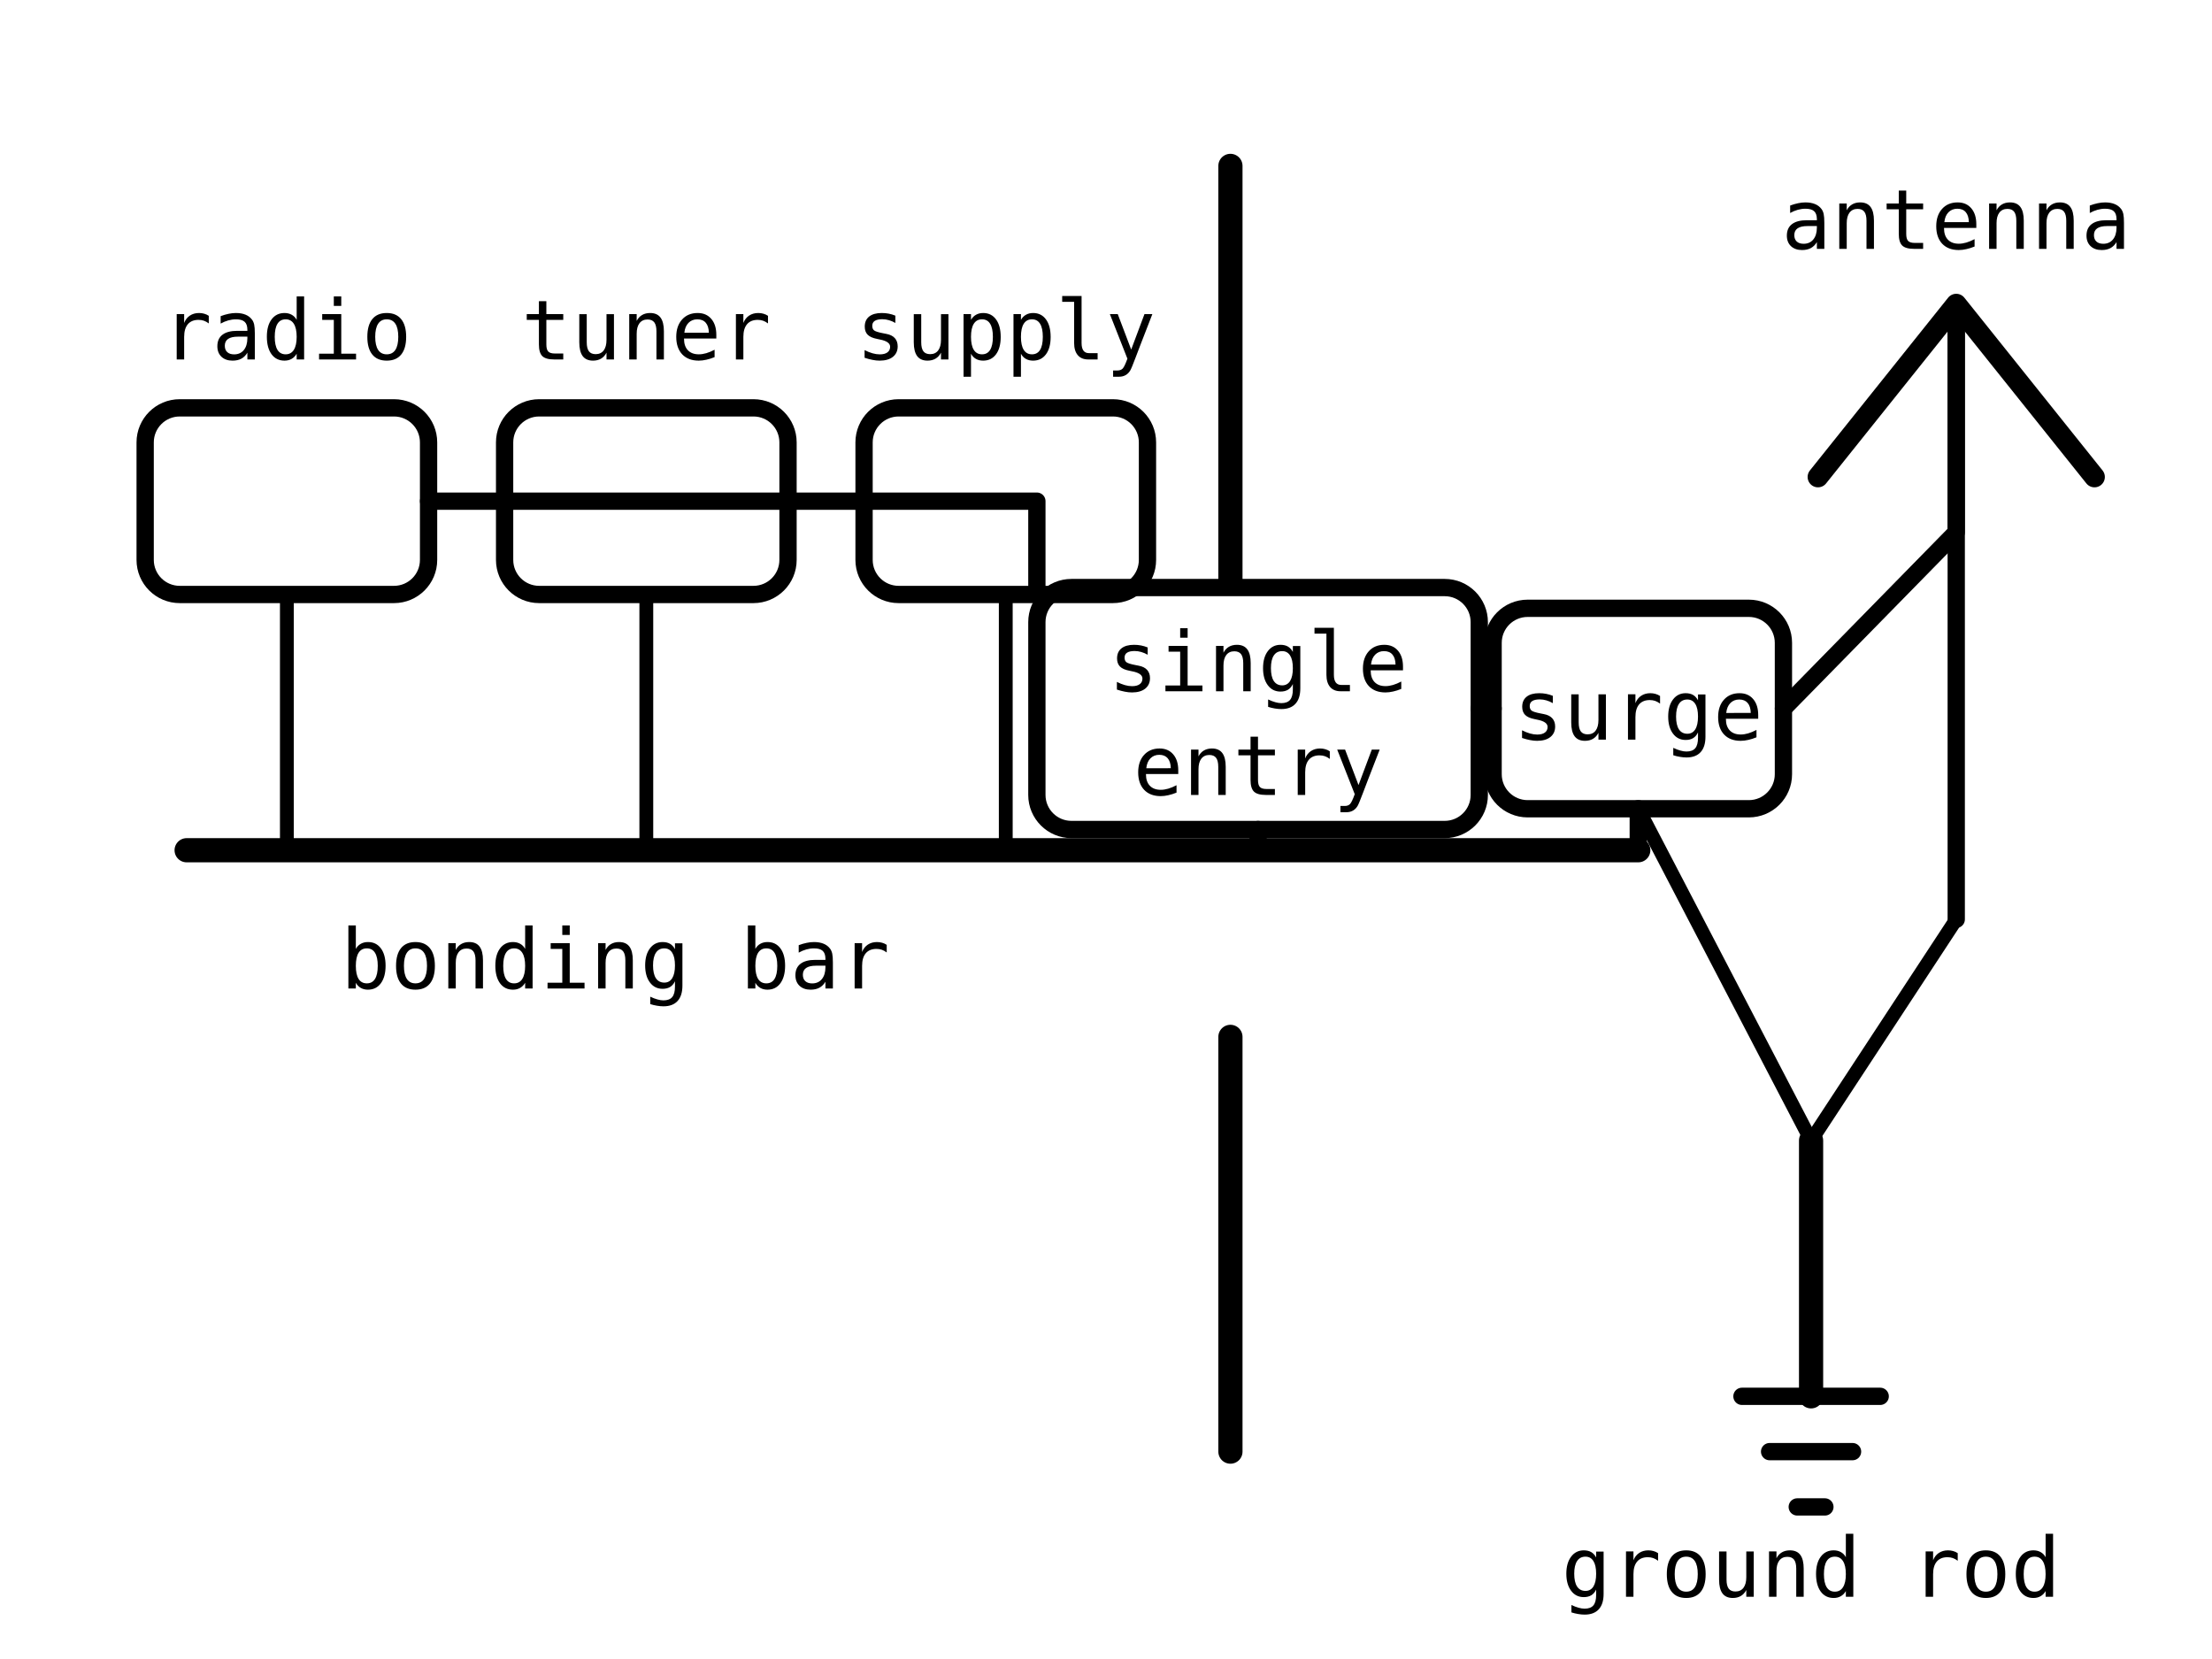
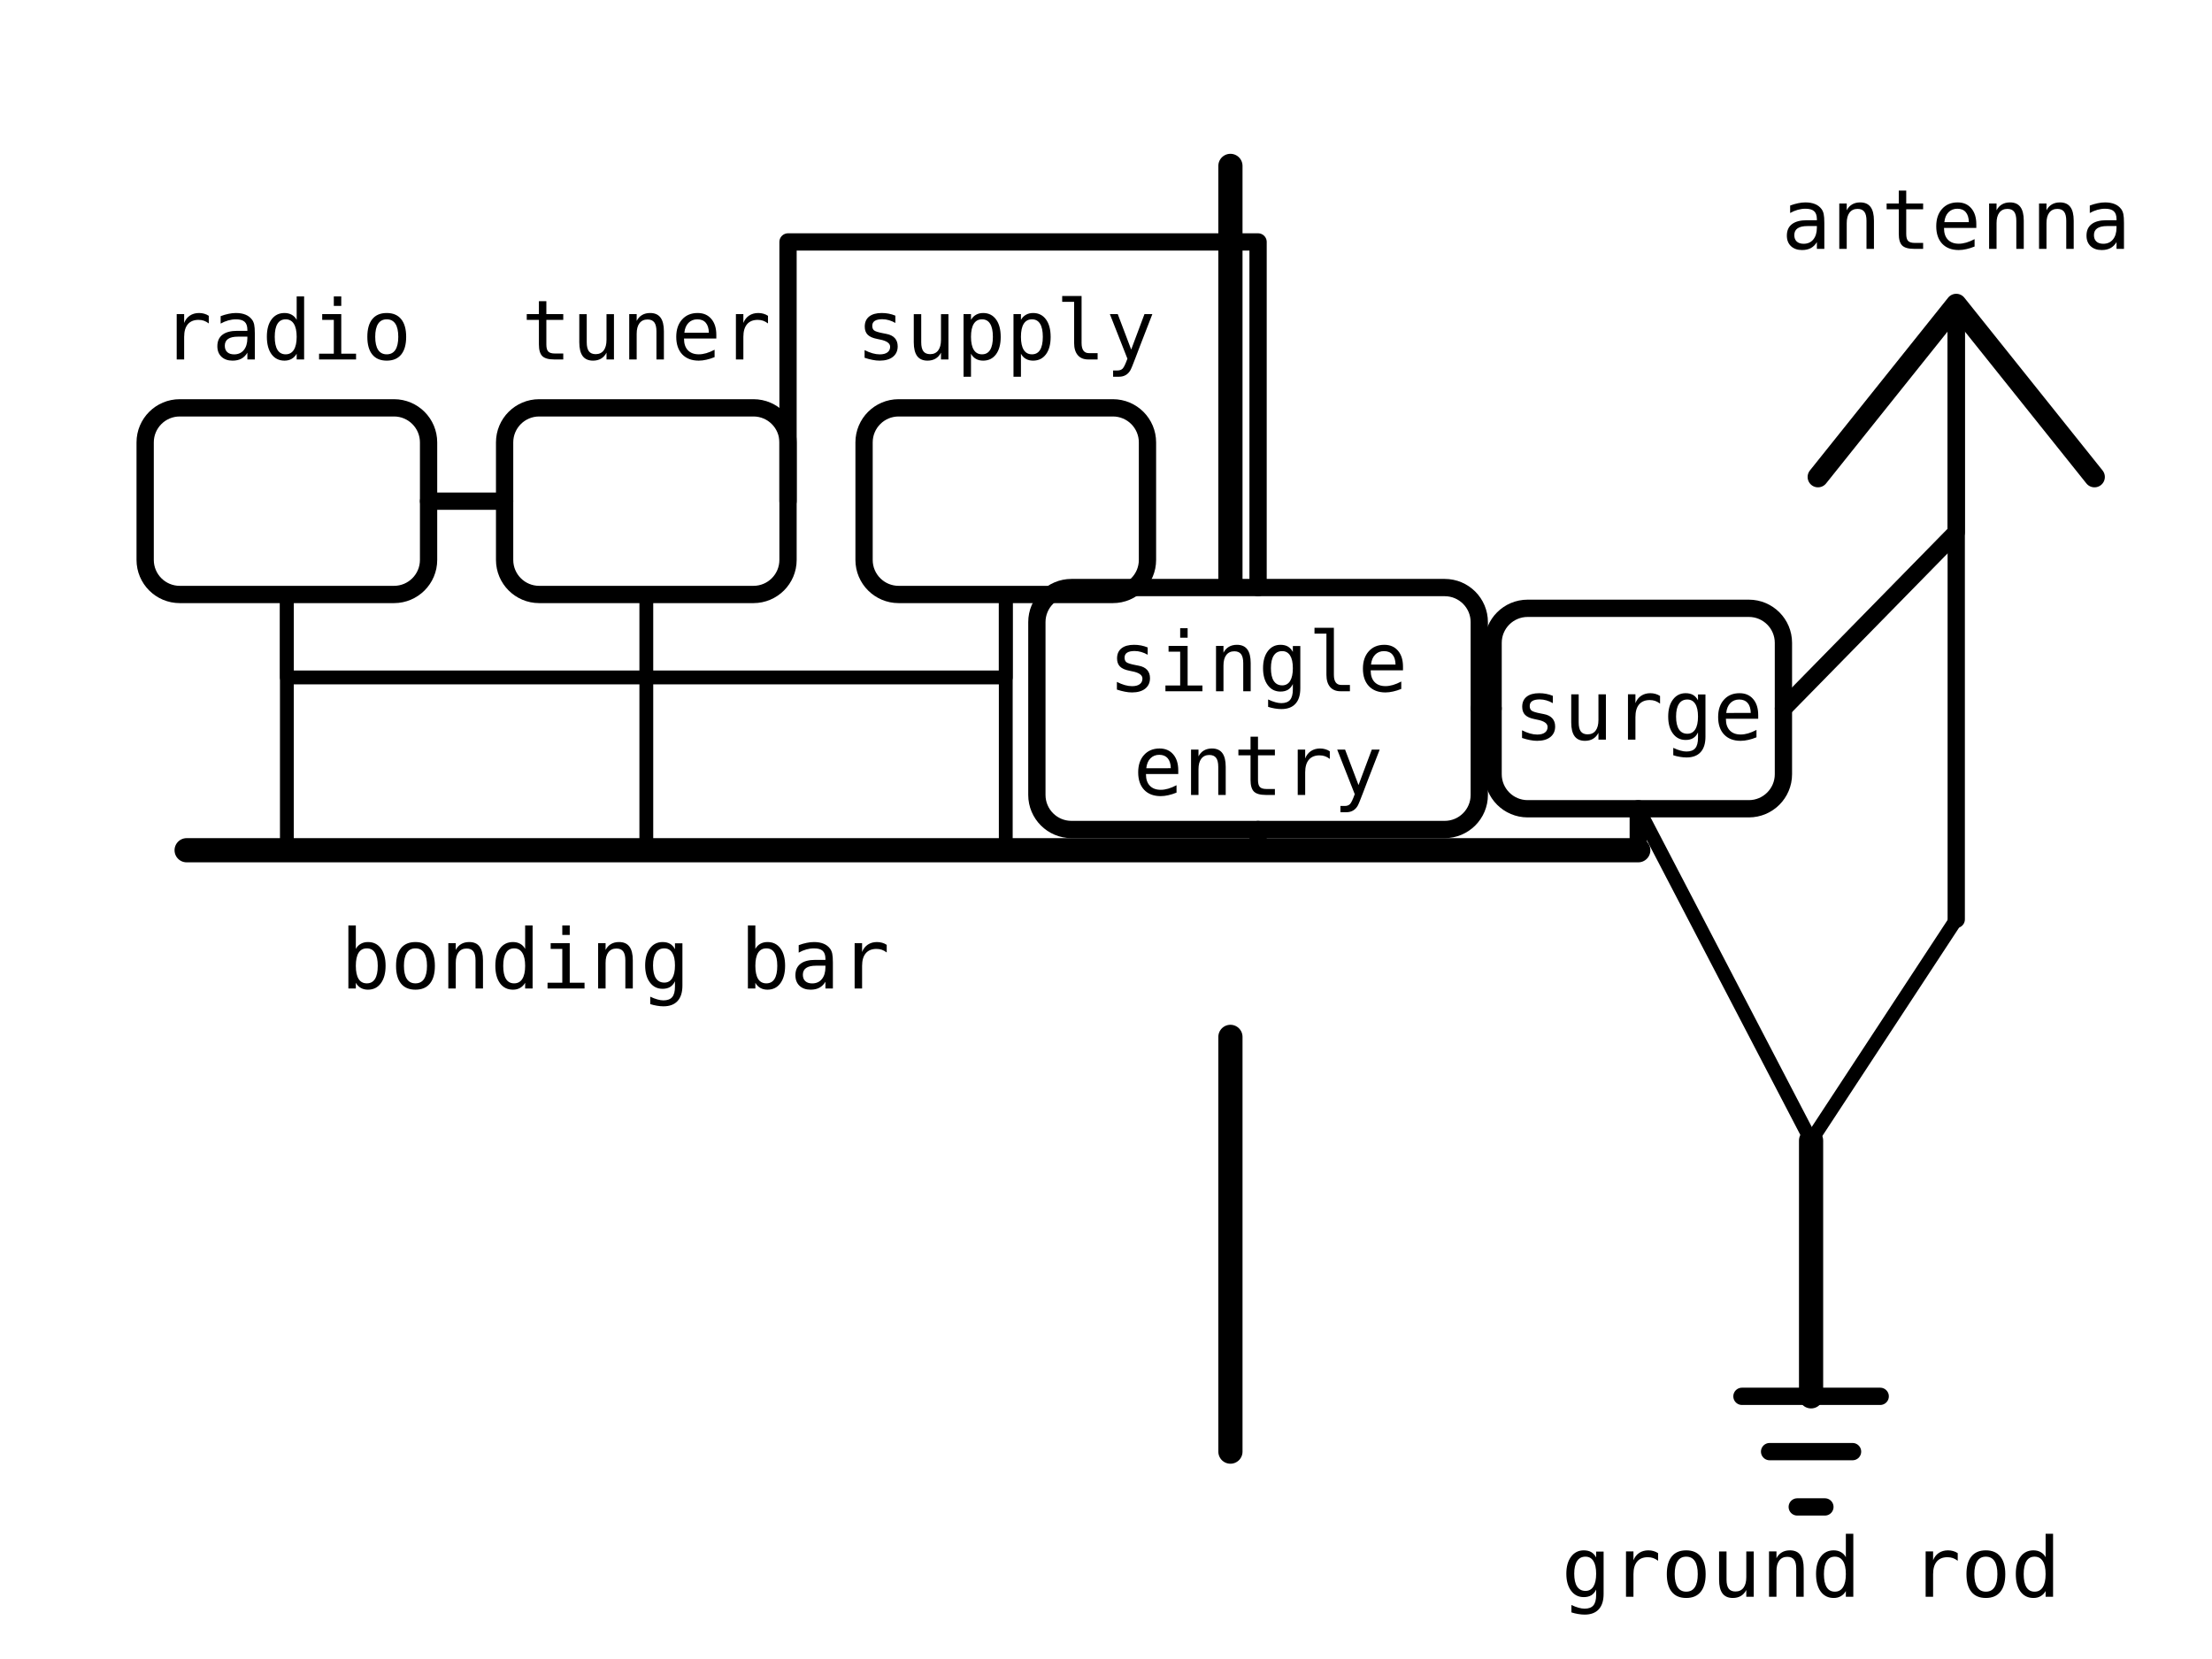
<svg xmlns="http://www.w3.org/2000/svg" id="grounding-lightning-rf-safety" viewBox="0 0 640 480" role="img">
  <g fill="none" stroke="currentColor" stroke-linecap="round" stroke-linejoin="round">
    <line x1="356" y1="48" x2="356" y2="168" stroke-width="7" />
    <line x1="356" y1="300" x2="356" y2="420" stroke-width="7" />
    <rect x="42" y="118" width="82" height="54" rx="10" ry="10" stroke-width="5" />
    <rect x="146" y="118" width="82" height="54" rx="10" ry="10" stroke-width="5" />
    <rect x="250" y="118" width="82" height="54" rx="10" ry="10" stroke-width="5" />
    <line x1="83" y1="172" x2="83" y2="246" stroke-width="4" />
    <line x1="187" y1="172" x2="187" y2="246" stroke-width="4" />
    <line x1="291" y1="172" x2="291" y2="246" stroke-width="4" />
    <line x1="54" y1="246" x2="474" y2="246" stroke-width="7" />
-     <path d="M124 145 L300 145 L300 170" stroke-width="5" />
+     <path d="M291 172 L291 196 L83 196 L83 172" stroke-width="4" />
+     <path d="M124 145 L146 145 M228 145 L228 70 L364 70 L364 170" stroke-width="5" />
    <rect x="300" y="170" width="128" height="70" rx="10" ry="10" stroke-width="5" />
    <line x1="364" y1="240" x2="364" y2="246" stroke-width="5" />
    <line x1="428" y1="205" x2="432" y2="205" stroke-width="5" />
    <rect x="432" y="176" width="84" height="58" rx="10" ry="10" stroke-width="5" />
    <line x1="474" y1="234" x2="474" y2="246" stroke-width="5" />
    <line x1="474" y1="234" x2="524" y2="330" stroke-width="4" />
    <line x1="524" y1="330" x2="524" y2="404" stroke-width="7" />
    <line x1="504" y1="404" x2="544" y2="404" stroke-width="5" />
    <line x1="512" y1="420" x2="536" y2="420" stroke-width="5" />
    <line x1="520" y1="436" x2="528" y2="436" stroke-width="5" />
    <path d="M516 205 L566 154 L566 88" stroke-width="5" />
    <line x1="566" y1="88" x2="566" y2="266" stroke-width="5" />
    <path d="M526 138 L566 88 L606 138" stroke-width="6" />
    <line x1="566" y1="154" x2="566" y2="120" stroke-width="4" />
    <line x1="566" y1="266" x2="524" y2="330" stroke-width="4" />
  </g>
  <g fill="currentColor" font-family="ui-monospace, SFMono-Regular, Menlo, Consolas, monospace" text-anchor="middle">
    <text x="83" y="104" font-size="24">radio</text>
    <text x="187" y="104" font-size="24">tuner</text>
    <text x="291" y="104" font-size="24">supply</text>
    <text x="178" y="286" font-size="24">bonding bar</text>
    <text x="364" y="200" font-size="24">single</text>
    <text x="364" y="230" font-size="24">entry</text>
    <text x="474" y="214" font-size="24">surge</text>
    <text x="524" y="462" font-size="24">ground rod</text>
    <text x="566" y="72" font-size="24">antenna</text>
  </g>
</svg>
